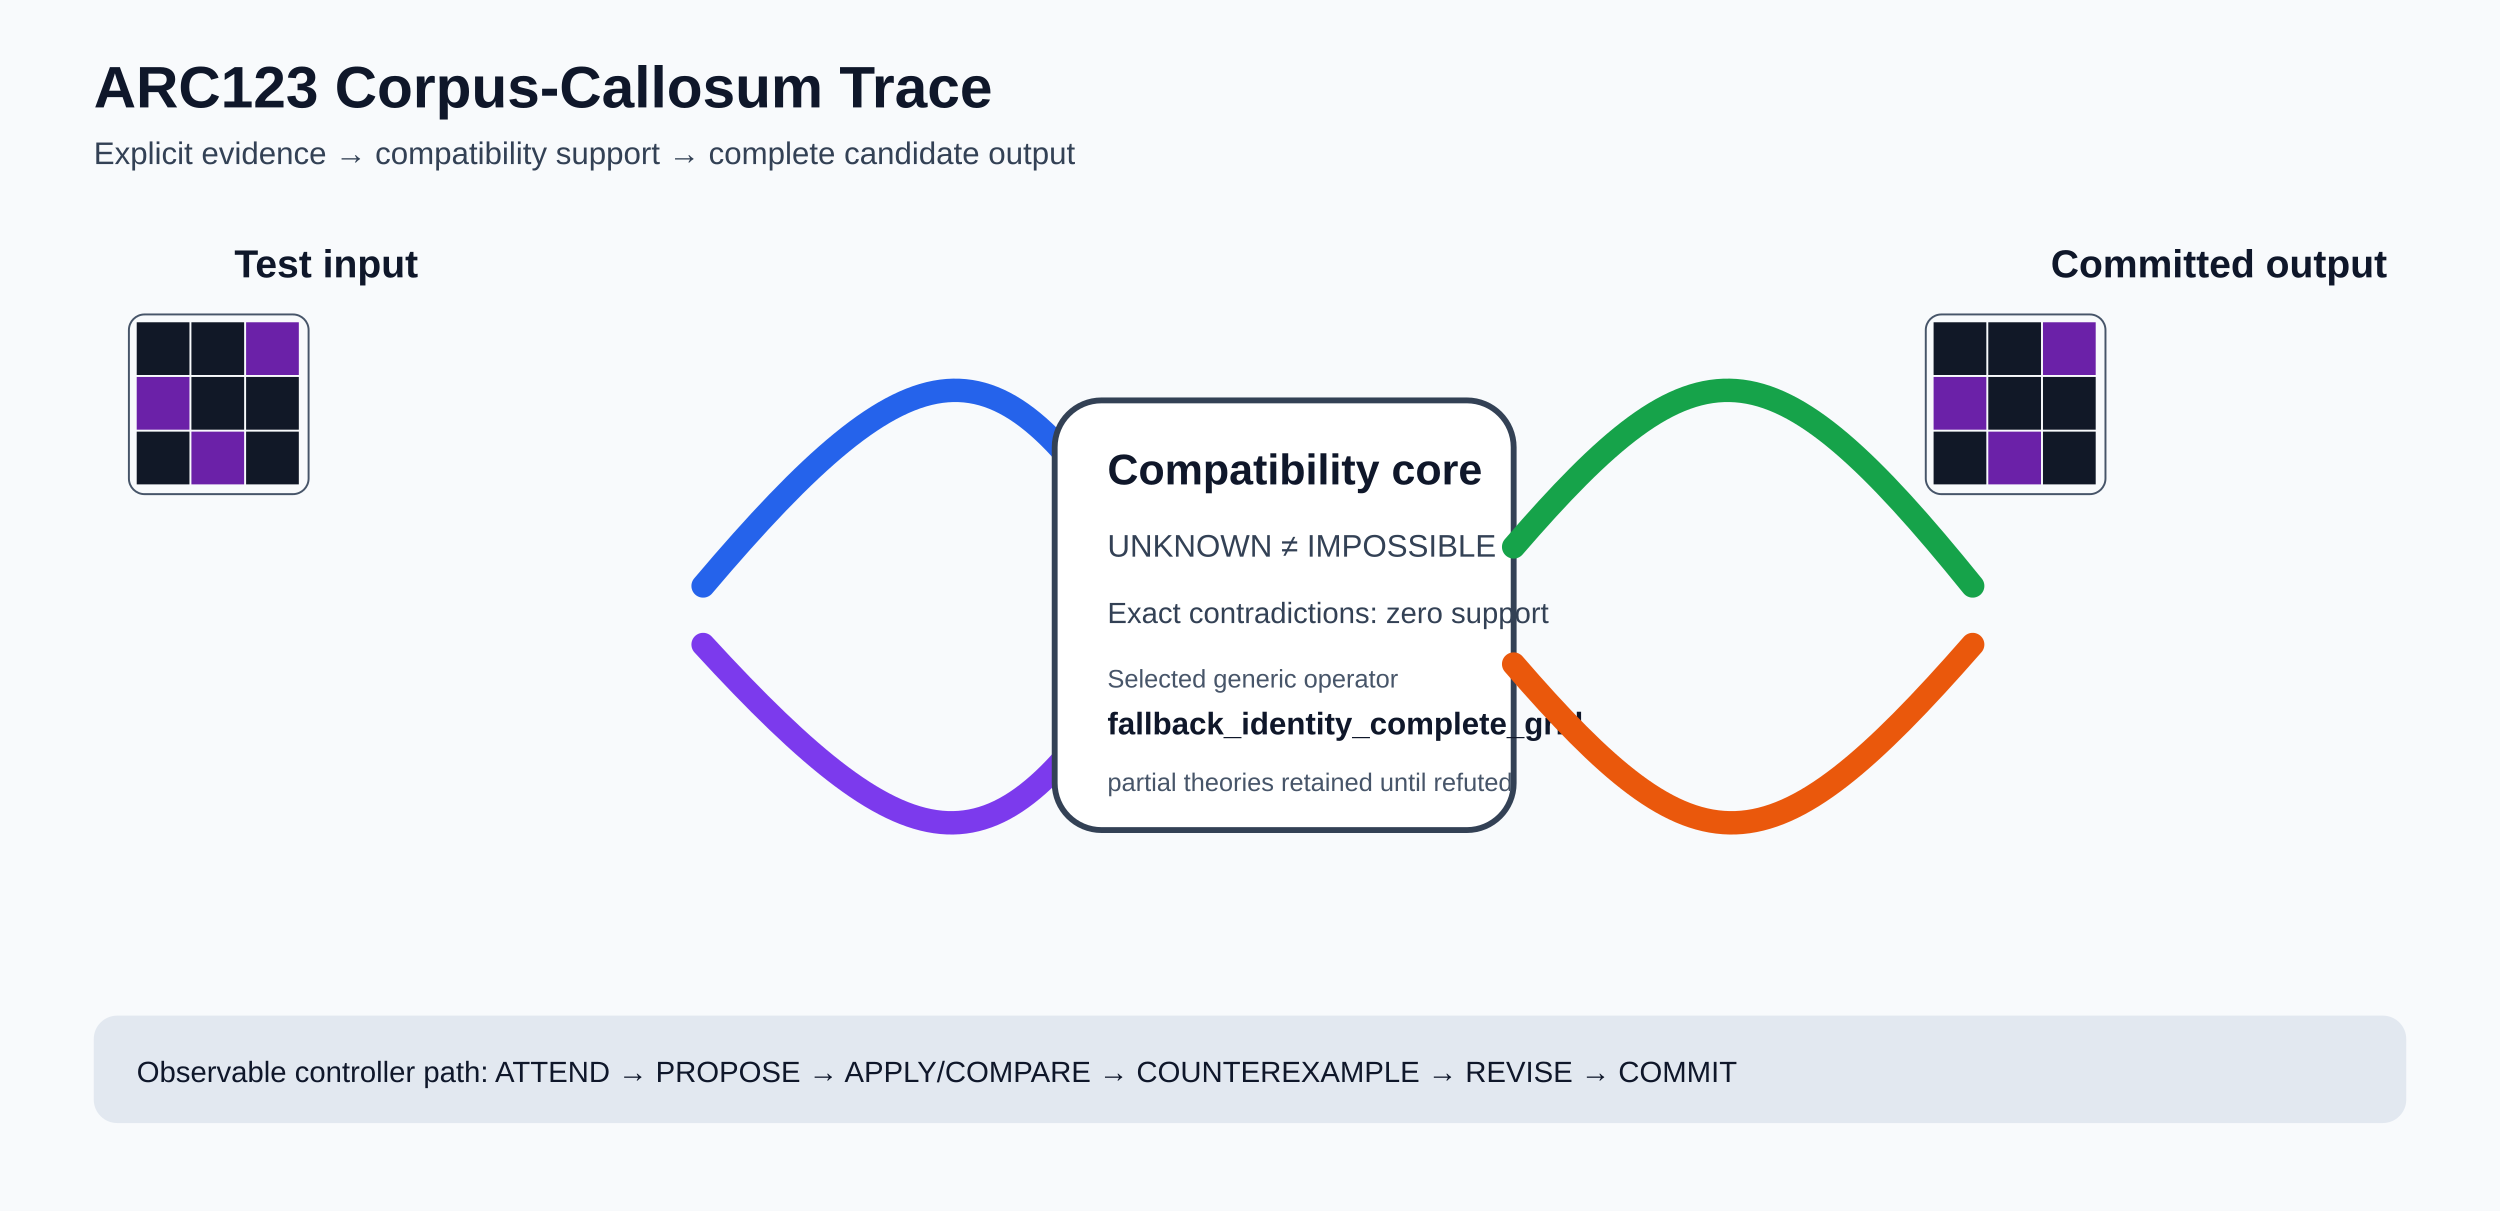
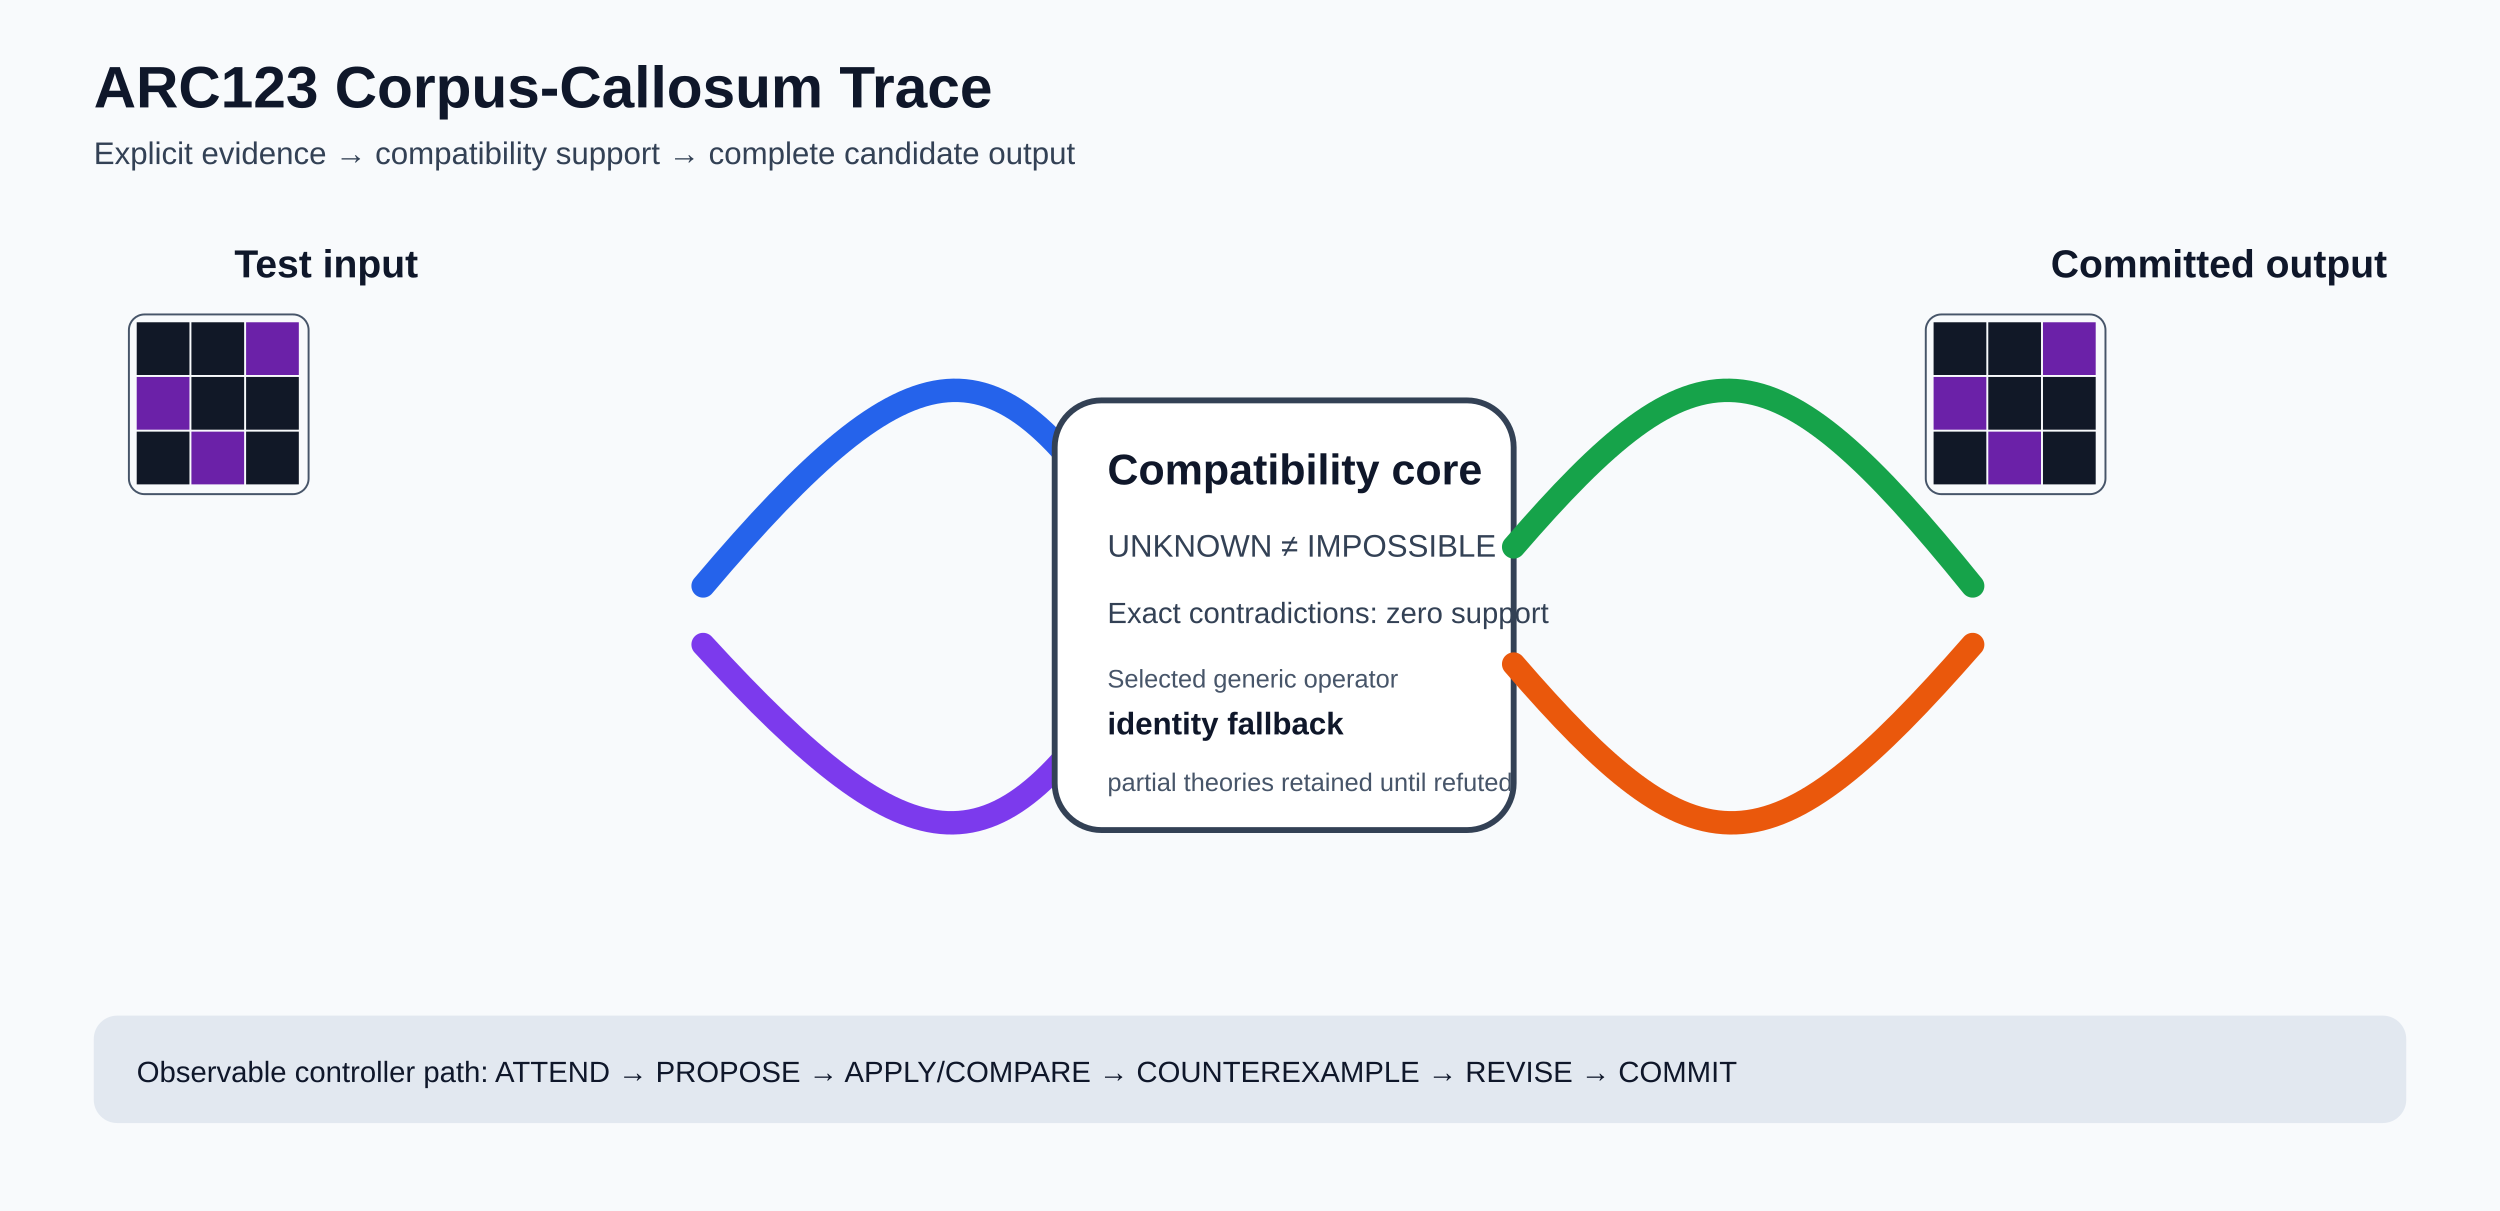
<svg xmlns="http://www.w3.org/2000/svg" width="1280" height="620" viewBox="0 0 1280 620">
  <rect width="1280" height="620" fill="#f8fafc" />
  <text x="48" y="55" font-family="Arial, sans-serif" font-size="30" font-weight="700" fill="#0f172a">ARC123 Corpus-Callosum Trace</text>
  <text x="48" y="84" font-family="Arial, sans-serif" font-size="16" fill="#334155">Explicit evidence → compatibility support → complete candidate output</text>
  <text x="120" y="142" font-family="Arial, sans-serif" font-size="20" font-weight="700" fill="#0f172a">Test input</text>
  <rect x="66" y="161" width="92" height="92" rx="8" fill="#f8fafc" stroke="#475569" />
  <rect x="70" y="165" width="27" height="27" fill="#111827" />
  <rect x="98" y="165" width="27" height="27" fill="#111827" />
  <rect x="126" y="165" width="27" height="27" fill="#6b21a8" />
  <rect x="70" y="193" width="27" height="27" fill="#6b21a8" />
  <rect x="98" y="193" width="27" height="27" fill="#111827" />
  <rect x="126" y="193" width="27" height="27" fill="#111827" />
  <rect x="70" y="221" width="27" height="27" fill="#111827" />
  <rect x="98" y="221" width="27" height="27" fill="#6b21a8" />
  <rect x="126" y="221" width="27" height="27" fill="#111827" />
  <path d="M 360 300 C 470 170, 510 170, 580 280" fill="none" stroke="#2563eb" stroke-width="12" stroke-linecap="round" />
  <path d="M 360 330 C 470 450, 510 450, 580 340" fill="none" stroke="#7c3aed" stroke-width="12" stroke-linecap="round" />
  <rect x="540" y="205" width="235" height="220" rx="24" fill="#ffffff" stroke="#334155" stroke-width="3" />
  <text x="567" y="248" font-family="Arial, sans-serif" font-size="22" font-weight="700" fill="#0f172a">Compatibility core</text>
  <text x="567" y="285" font-family="Arial, sans-serif" font-size="16" fill="#334155">UNKNOWN ≠ IMPOSSIBLE</text>
  <text x="567" y="319" font-family="Arial, sans-serif" font-size="15" fill="#334155">Exact contradictions: zero support</text>
  <text x="567" y="352" font-family="Arial, sans-serif" font-size="13" fill="#475569">Selected generic operator</text>
-   <text x="567" y="376" font-family="Arial, sans-serif" font-size="16" font-weight="700" fill="#0f172a">fallback_identity_complete_grid</text>
+   <text x="567" y="376" font-family="Arial, sans-serif" font-size="16" font-weight="700" fill="#0f172a">identity fallback</text>
  <text x="567" y="405" font-family="Arial, sans-serif" font-size="13" fill="#475569">partial theories retained until refuted</text>
  <path d="M 775 280 C 870 170, 905 170, 1010 300" fill="none" stroke="#16a34a" stroke-width="12" stroke-linecap="round" />
  <path d="M 775 340 C 870 450, 905 450, 1010 330" fill="none" stroke="#ea580c" stroke-width="12" stroke-linecap="round" />
  <text x="1050" y="142" font-family="Arial, sans-serif" font-size="20" font-weight="700" fill="#0f172a">Committed output</text>
  <rect x="986" y="161" width="92" height="92" rx="8" fill="#f8fafc" stroke="#475569" />
  <rect x="990" y="165" width="27" height="27" fill="#111827" />
  <rect x="1018" y="165" width="27" height="27" fill="#111827" />
  <rect x="1046" y="165" width="27" height="27" fill="#6b21a8" />
  <rect x="990" y="193" width="27" height="27" fill="#6b21a8" />
  <rect x="1018" y="193" width="27" height="27" fill="#111827" />
  <rect x="1046" y="193" width="27" height="27" fill="#111827" />
  <rect x="990" y="221" width="27" height="27" fill="#111827" />
  <rect x="1018" y="221" width="27" height="27" fill="#6b21a8" />
  <rect x="1046" y="221" width="27" height="27" fill="#111827" />
  <rect x="48" y="520" width="1184" height="55" rx="12" fill="#e2e8f0" />
  <text x="70" y="554" font-family="Arial, sans-serif" font-size="15" fill="#0f172a">Observable controller path: ATTEND → PROPOSE → APPLY/COMPARE → COUNTEREXAMPLE → REVISE → COMMIT</text>
</svg>
